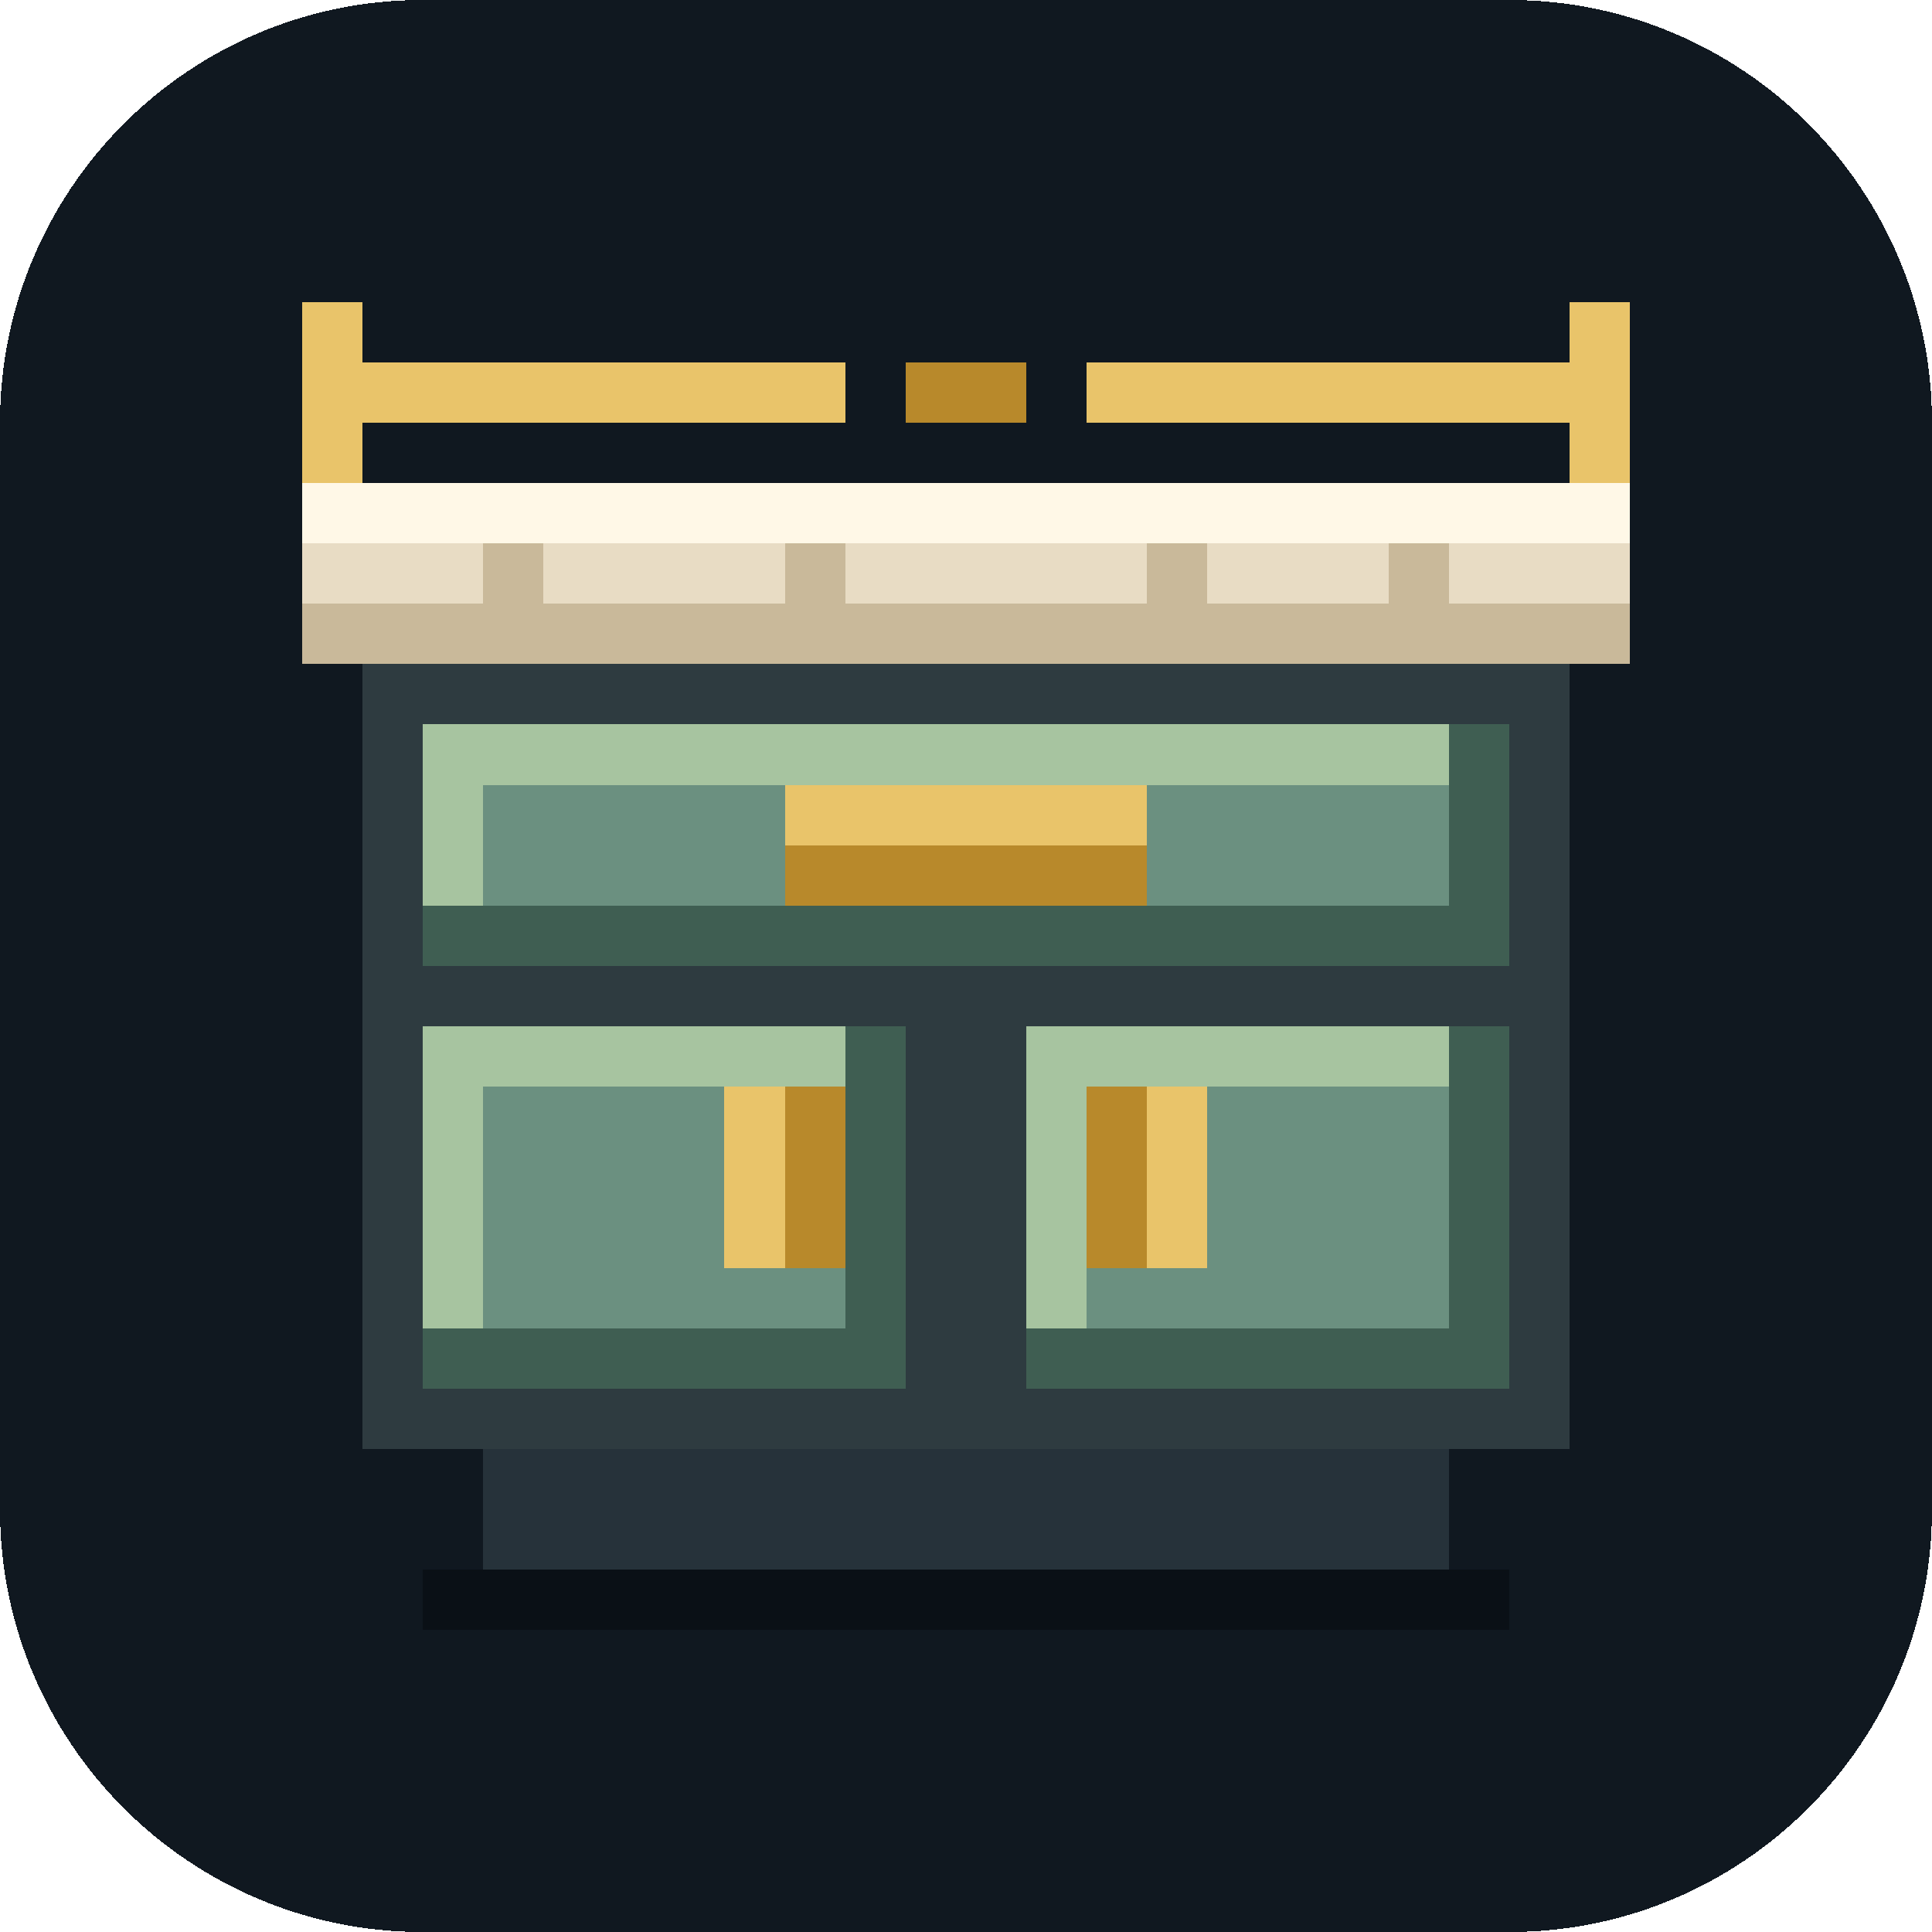
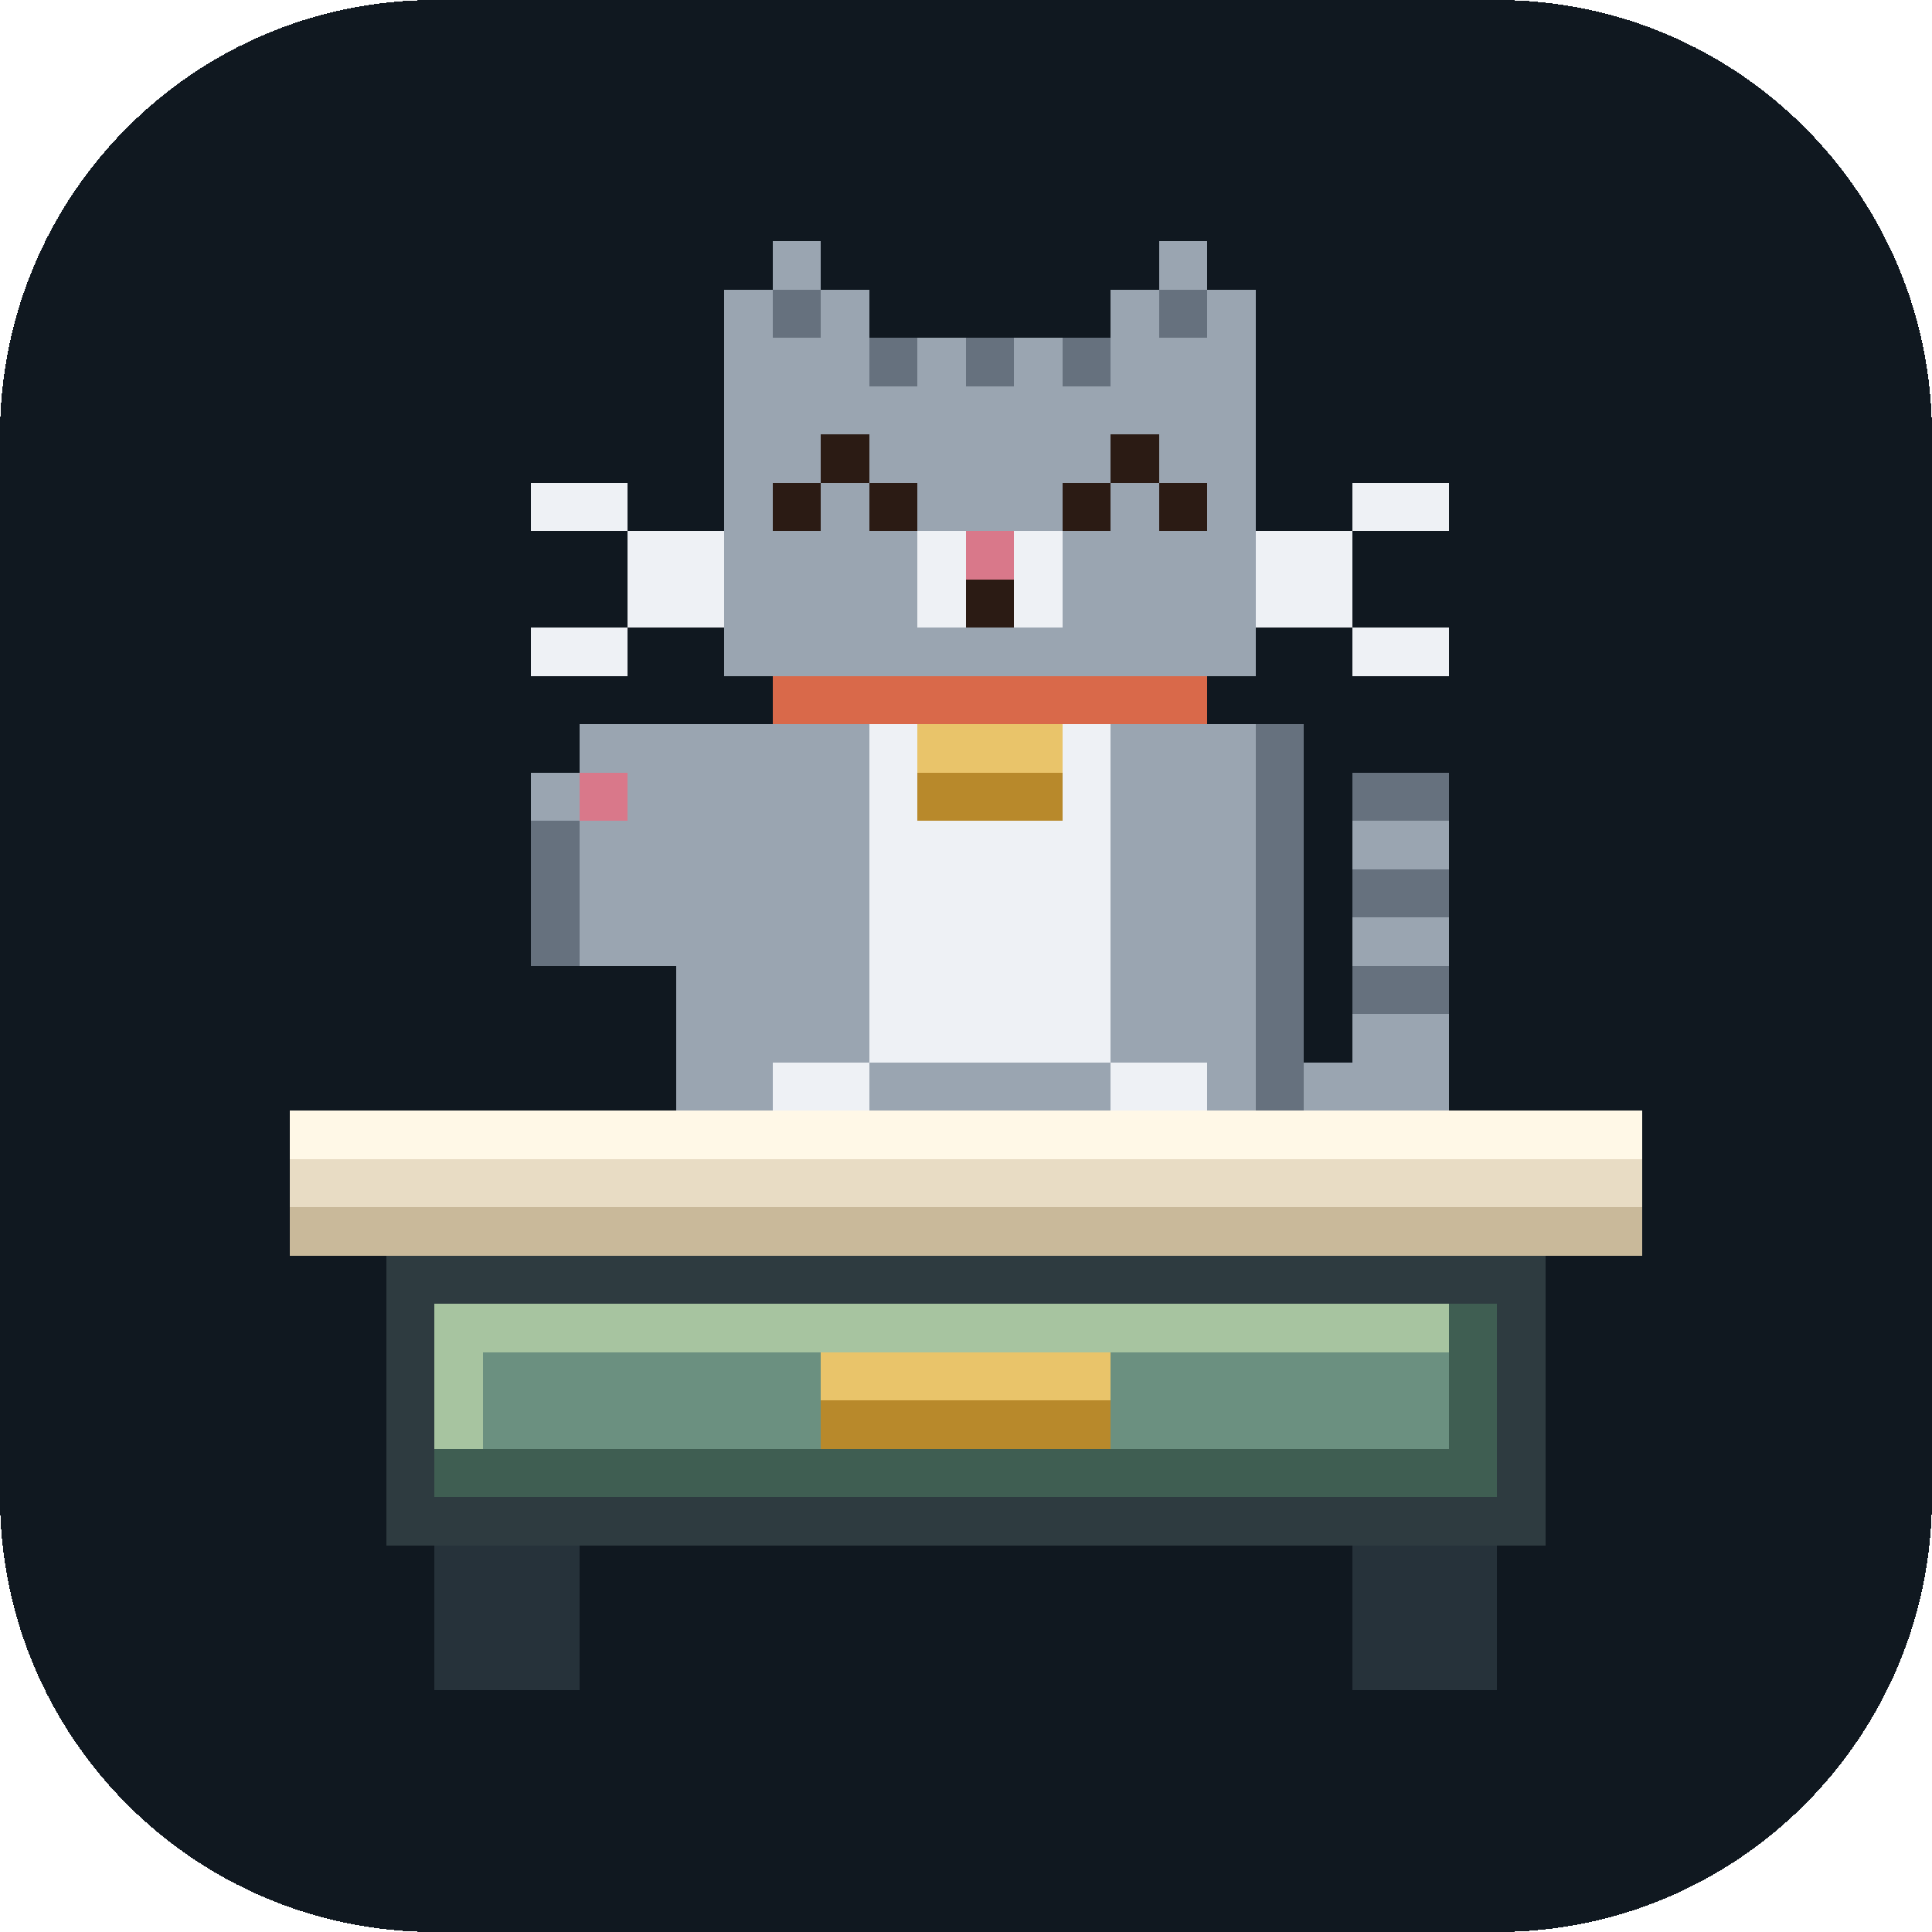
- <svg xmlns="http://www.w3.org/2000/svg" viewBox="0 0 32 32" width="512" height="512" shape-rendering="crispEdges">
-   <rect width="32" height="32" rx="7" fill="#101820" />
-   <rect x="5" y="5" width="1" height="1" fill="#E9C46A" />
-   <rect x="26" y="5" width="1" height="1" fill="#E9C46A" />
-   <rect x="5" y="6" width="9" height="1" fill="#E9C46A" />
-   <rect x="15" y="6" width="2" height="1" fill="#B8892B" />
-   <rect x="18" y="6" width="9" height="1" fill="#E9C46A" />
-   <rect x="5" y="7" width="1" height="1" fill="#E9C46A" />
-   <rect x="26" y="7" width="1" height="1" fill="#E9C46A" />
-   <rect x="5" y="8" width="22" height="1" fill="#FFF8E7" />
-   <rect x="5" y="9" width="3" height="1" fill="#E8DCC4" />
-   <rect x="8" y="9" width="1" height="1" fill="#C9B99A" />
-   <rect x="9" y="9" width="4" height="1" fill="#E8DCC4" />
-   <rect x="13" y="9" width="1" height="1" fill="#C9B99A" />
-   <rect x="14" y="9" width="5" height="1" fill="#E8DCC4" />
-   <rect x="19" y="9" width="1" height="1" fill="#C9B99A" />
-   <rect x="20" y="9" width="3" height="1" fill="#E8DCC4" />
-   <rect x="23" y="9" width="1" height="1" fill="#C9B99A" />
-   <rect x="24" y="9" width="3" height="1" fill="#E8DCC4" />
-   <rect x="5" y="10" width="22" height="1" fill="#C9B99A" />
-   <rect x="6" y="11" width="20" height="1" fill="#2E3B40" />
-   <rect x="6" y="12" width="1" height="1" fill="#2E3B40" />
-   <rect x="7" y="12" width="17" height="1" fill="#A7C4A0" />
-   <rect x="24" y="12" width="1" height="1" fill="#3F5E52" />
-   <rect x="25" y="12" width="1" height="1" fill="#2E3B40" />
-   <rect x="6" y="13" width="1" height="1" fill="#2E3B40" />
-   <rect x="7" y="13" width="1" height="1" fill="#A7C4A0" />
-   <rect x="8" y="13" width="5" height="1" fill="#6B9080" />
-   <rect x="13" y="13" width="6" height="1" fill="#E9C46A" />
-   <rect x="19" y="13" width="5" height="1" fill="#6B9080" />
-   <rect x="24" y="13" width="1" height="1" fill="#3F5E52" />
-   <rect x="25" y="13" width="1" height="1" fill="#2E3B40" />
-   <rect x="6" y="14" width="1" height="1" fill="#2E3B40" />
-   <rect x="7" y="14" width="1" height="1" fill="#A7C4A0" />
-   <rect x="8" y="14" width="5" height="1" fill="#6B9080" />
-   <rect x="13" y="14" width="6" height="1" fill="#B8892B" />
-   <rect x="19" y="14" width="5" height="1" fill="#6B9080" />
-   <rect x="24" y="14" width="1" height="1" fill="#3F5E52" />
-   <rect x="25" y="14" width="1" height="1" fill="#2E3B40" />
-   <rect x="6" y="15" width="1" height="1" fill="#2E3B40" />
-   <rect x="7" y="15" width="18" height="1" fill="#3F5E52" />
-   <rect x="25" y="15" width="1" height="1" fill="#2E3B40" />
-   <rect x="6" y="16" width="20" height="1" fill="#2E3B40" />
-   <rect x="6" y="17" width="1" height="1" fill="#2E3B40" />
-   <rect x="7" y="17" width="7" height="1" fill="#A7C4A0" />
-   <rect x="14" y="17" width="1" height="1" fill="#3F5E52" />
-   <rect x="15" y="17" width="2" height="1" fill="#2E3B40" />
-   <rect x="17" y="17" width="7" height="1" fill="#A7C4A0" />
-   <rect x="24" y="17" width="1" height="1" fill="#3F5E52" />
-   <rect x="25" y="17" width="1" height="1" fill="#2E3B40" />
-   <rect x="6" y="18" width="1" height="1" fill="#2E3B40" />
-   <rect x="7" y="18" width="1" height="1" fill="#A7C4A0" />
-   <rect x="8" y="18" width="4" height="1" fill="#6B9080" />
-   <rect x="12" y="18" width="1" height="1" fill="#E9C46A" />
-   <rect x="13" y="18" width="1" height="1" fill="#B8892B" />
-   <rect x="14" y="18" width="1" height="1" fill="#3F5E52" />
-   <rect x="15" y="18" width="2" height="1" fill="#2E3B40" />
-   <rect x="17" y="18" width="1" height="1" fill="#A7C4A0" />
-   <rect x="18" y="18" width="1" height="1" fill="#B8892B" />
-   <rect x="19" y="18" width="1" height="1" fill="#E9C46A" />
-   <rect x="20" y="18" width="4" height="1" fill="#6B9080" />
-   <rect x="24" y="18" width="1" height="1" fill="#3F5E52" />
-   <rect x="25" y="18" width="1" height="1" fill="#2E3B40" />
-   <rect x="6" y="19" width="1" height="1" fill="#2E3B40" />
-   <rect x="7" y="19" width="1" height="1" fill="#A7C4A0" />
-   <rect x="8" y="19" width="4" height="1" fill="#6B9080" />
-   <rect x="12" y="19" width="1" height="1" fill="#E9C46A" />
-   <rect x="13" y="19" width="1" height="1" fill="#B8892B" />
-   <rect x="14" y="19" width="1" height="1" fill="#3F5E52" />
-   <rect x="15" y="19" width="2" height="1" fill="#2E3B40" />
-   <rect x="17" y="19" width="1" height="1" fill="#A7C4A0" />
-   <rect x="18" y="19" width="1" height="1" fill="#B8892B" />
-   <rect x="19" y="19" width="1" height="1" fill="#E9C46A" />
-   <rect x="20" y="19" width="4" height="1" fill="#6B9080" />
-   <rect x="24" y="19" width="1" height="1" fill="#3F5E52" />
-   <rect x="25" y="19" width="1" height="1" fill="#2E3B40" />
-   <rect x="6" y="20" width="1" height="1" fill="#2E3B40" />
-   <rect x="7" y="20" width="1" height="1" fill="#A7C4A0" />
-   <rect x="8" y="20" width="4" height="1" fill="#6B9080" />
-   <rect x="12" y="20" width="1" height="1" fill="#E9C46A" />
-   <rect x="13" y="20" width="1" height="1" fill="#B8892B" />
-   <rect x="14" y="20" width="1" height="1" fill="#3F5E52" />
-   <rect x="15" y="20" width="2" height="1" fill="#2E3B40" />
-   <rect x="17" y="20" width="1" height="1" fill="#A7C4A0" />
-   <rect x="18" y="20" width="1" height="1" fill="#B8892B" />
-   <rect x="19" y="20" width="1" height="1" fill="#E9C46A" />
-   <rect x="20" y="20" width="4" height="1" fill="#6B9080" />
-   <rect x="24" y="20" width="1" height="1" fill="#3F5E52" />
-   <rect x="25" y="20" width="1" height="1" fill="#2E3B40" />
-   <rect x="6" y="21" width="1" height="1" fill="#2E3B40" />
-   <rect x="7" y="21" width="1" height="1" fill="#A7C4A0" />
-   <rect x="8" y="21" width="6" height="1" fill="#6B9080" />
-   <rect x="14" y="21" width="1" height="1" fill="#3F5E52" />
-   <rect x="15" y="21" width="2" height="1" fill="#2E3B40" />
-   <rect x="17" y="21" width="1" height="1" fill="#A7C4A0" />
-   <rect x="18" y="21" width="6" height="1" fill="#6B9080" />
-   <rect x="24" y="21" width="1" height="1" fill="#3F5E52" />
-   <rect x="25" y="21" width="1" height="1" fill="#2E3B40" />
-   <rect x="6" y="22" width="1" height="1" fill="#2E3B40" />
-   <rect x="7" y="22" width="8" height="1" fill="#3F5E52" />
-   <rect x="15" y="22" width="2" height="1" fill="#2E3B40" />
-   <rect x="17" y="22" width="8" height="1" fill="#3F5E52" />
-   <rect x="25" y="22" width="1" height="1" fill="#2E3B40" />
-   <rect x="6" y="23" width="20" height="1" fill="#2E3B40" />
-   <rect x="8" y="24" width="16" height="1" fill="#26323A" />
-   <rect x="8" y="25" width="16" height="1" fill="#26323A" />
-   <rect x="7" y="26" width="18" height="1" fill="#0A1016" />
+ <svg xmlns="http://www.w3.org/2000/svg" viewBox="0 0 40 40" width="512" height="512" shape-rendering="crispEdges">
+   <rect width="40" height="40" rx="9" fill="#101820" />
+   <rect x="16" y="5" width="1" height="1" fill="#9AA5B1" />
+   <rect x="24" y="5" width="1" height="1" fill="#9AA5B1" />
+   <rect x="15" y="6" width="1" height="1" fill="#9AA5B1" />
+   <rect x="16" y="6" width="1" height="1" fill="#66717E" />
+   <rect x="17" y="6" width="1" height="1" fill="#9AA5B1" />
+   <rect x="23" y="6" width="1" height="1" fill="#9AA5B1" />
+   <rect x="24" y="6" width="1" height="1" fill="#66717E" />
+   <rect x="25" y="6" width="1" height="1" fill="#9AA5B1" />
+   <rect x="15" y="7" width="3" height="1" fill="#9AA5B1" />
+   <rect x="18" y="7" width="1" height="1" fill="#66717E" />
+   <rect x="19" y="7" width="1" height="1" fill="#9AA5B1" />
+   <rect x="20" y="7" width="1" height="1" fill="#66717E" />
+   <rect x="21" y="7" width="1" height="1" fill="#9AA5B1" />
+   <rect x="22" y="7" width="1" height="1" fill="#66717E" />
+   <rect x="23" y="7" width="3" height="1" fill="#9AA5B1" />
+   <rect x="15" y="8" width="11" height="1" fill="#9AA5B1" />
+   <rect x="15" y="9" width="2" height="1" fill="#9AA5B1" />
+   <rect x="17" y="9" width="1" height="1" fill="#2B1B14" />
+   <rect x="18" y="9" width="5" height="1" fill="#9AA5B1" />
+   <rect x="23" y="9" width="1" height="1" fill="#2B1B14" />
+   <rect x="24" y="9" width="2" height="1" fill="#9AA5B1" />
+   <rect x="11" y="10" width="2" height="1" fill="#EEF1F5" />
+   <rect x="15" y="10" width="1" height="1" fill="#9AA5B1" />
+   <rect x="16" y="10" width="1" height="1" fill="#2B1B14" />
+   <rect x="17" y="10" width="1" height="1" fill="#9AA5B1" />
+   <rect x="18" y="10" width="1" height="1" fill="#2B1B14" />
+   <rect x="19" y="10" width="3" height="1" fill="#9AA5B1" />
+   <rect x="22" y="10" width="1" height="1" fill="#2B1B14" />
+   <rect x="23" y="10" width="1" height="1" fill="#9AA5B1" />
+   <rect x="24" y="10" width="1" height="1" fill="#2B1B14" />
+   <rect x="25" y="10" width="1" height="1" fill="#9AA5B1" />
+   <rect x="28" y="10" width="2" height="1" fill="#EEF1F5" />
+   <rect x="13" y="11" width="2" height="1" fill="#EEF1F5" />
+   <rect x="15" y="11" width="4" height="1" fill="#9AA5B1" />
+   <rect x="19" y="11" width="1" height="1" fill="#EEF1F5" />
+   <rect x="20" y="11" width="1" height="1" fill="#D9788A" />
+   <rect x="21" y="11" width="1" height="1" fill="#EEF1F5" />
+   <rect x="22" y="11" width="4" height="1" fill="#9AA5B1" />
+   <rect x="26" y="11" width="2" height="1" fill="#EEF1F5" />
+   <rect x="13" y="12" width="2" height="1" fill="#EEF1F5" />
+   <rect x="15" y="12" width="4" height="1" fill="#9AA5B1" />
+   <rect x="19" y="12" width="1" height="1" fill="#EEF1F5" />
+   <rect x="20" y="12" width="1" height="1" fill="#2B1B14" />
+   <rect x="21" y="12" width="1" height="1" fill="#EEF1F5" />
+   <rect x="22" y="12" width="4" height="1" fill="#9AA5B1" />
+   <rect x="26" y="12" width="2" height="1" fill="#EEF1F5" />
+   <rect x="11" y="13" width="2" height="1" fill="#EEF1F5" />
+   <rect x="15" y="13" width="11" height="1" fill="#9AA5B1" />
+   <rect x="28" y="13" width="2" height="1" fill="#EEF1F5" />
+   <rect x="16" y="14" width="9" height="1" fill="#D9694A" />
+   <rect x="12" y="15" width="6" height="1" fill="#9AA5B1" />
+   <rect x="18" y="15" width="1" height="1" fill="#EEF1F5" />
+   <rect x="19" y="15" width="3" height="1" fill="#E9C46A" />
+   <rect x="22" y="15" width="1" height="1" fill="#EEF1F5" />
+   <rect x="23" y="15" width="3" height="1" fill="#9AA5B1" />
+   <rect x="26" y="15" width="1" height="1" fill="#66717E" />
+   <rect x="11" y="16" width="1" height="1" fill="#9AA5B1" />
+   <rect x="12" y="16" width="1" height="1" fill="#D9788A" />
+   <rect x="13" y="16" width="5" height="1" fill="#9AA5B1" />
+   <rect x="18" y="16" width="1" height="1" fill="#EEF1F5" />
+   <rect x="19" y="16" width="3" height="1" fill="#B8892B" />
+   <rect x="22" y="16" width="1" height="1" fill="#EEF1F5" />
+   <rect x="23" y="16" width="3" height="1" fill="#9AA5B1" />
+   <rect x="26" y="16" width="1" height="1" fill="#66717E" />
+   <rect x="28" y="16" width="2" height="1" fill="#66717E" />
+   <rect x="11" y="17" width="1" height="1" fill="#66717E" />
+   <rect x="12" y="17" width="6" height="1" fill="#9AA5B1" />
+   <rect x="18" y="17" width="5" height="1" fill="#EEF1F5" />
+   <rect x="23" y="17" width="3" height="1" fill="#9AA5B1" />
+   <rect x="26" y="17" width="1" height="1" fill="#66717E" />
+   <rect x="28" y="17" width="2" height="1" fill="#9AA5B1" />
+   <rect x="11" y="18" width="1" height="1" fill="#66717E" />
+   <rect x="12" y="18" width="6" height="1" fill="#9AA5B1" />
+   <rect x="18" y="18" width="5" height="1" fill="#EEF1F5" />
+   <rect x="23" y="18" width="3" height="1" fill="#9AA5B1" />
+   <rect x="26" y="18" width="1" height="1" fill="#66717E" />
+   <rect x="28" y="18" width="2" height="1" fill="#66717E" />
+   <rect x="11" y="19" width="1" height="1" fill="#66717E" />
+   <rect x="12" y="19" width="6" height="1" fill="#9AA5B1" />
+   <rect x="18" y="19" width="5" height="1" fill="#EEF1F5" />
+   <rect x="23" y="19" width="3" height="1" fill="#9AA5B1" />
+   <rect x="26" y="19" width="1" height="1" fill="#66717E" />
+   <rect x="28" y="19" width="2" height="1" fill="#9AA5B1" />
+   <rect x="14" y="20" width="4" height="1" fill="#9AA5B1" />
+   <rect x="18" y="20" width="5" height="1" fill="#EEF1F5" />
+   <rect x="23" y="20" width="3" height="1" fill="#9AA5B1" />
+   <rect x="26" y="20" width="1" height="1" fill="#66717E" />
+   <rect x="28" y="20" width="2" height="1" fill="#66717E" />
+   <rect x="14" y="21" width="4" height="1" fill="#9AA5B1" />
+   <rect x="18" y="21" width="5" height="1" fill="#EEF1F5" />
+   <rect x="23" y="21" width="3" height="1" fill="#9AA5B1" />
+   <rect x="26" y="21" width="1" height="1" fill="#66717E" />
+   <rect x="28" y="21" width="2" height="1" fill="#9AA5B1" />
+   <rect x="14" y="22" width="2" height="1" fill="#9AA5B1" />
+   <rect x="16" y="22" width="2" height="1" fill="#EEF1F5" />
+   <rect x="18" y="22" width="5" height="1" fill="#9AA5B1" />
+   <rect x="23" y="22" width="2" height="1" fill="#EEF1F5" />
+   <rect x="25" y="22" width="1" height="1" fill="#9AA5B1" />
+   <rect x="26" y="22" width="1" height="1" fill="#66717E" />
+   <rect x="27" y="22" width="3" height="1" fill="#9AA5B1" />
+   <rect x="6" y="23" width="28" height="1" fill="#FFF8E7" />
+   <rect x="6" y="24" width="28" height="1" fill="#E8DCC4" />
+   <rect x="6" y="25" width="28" height="1" fill="#C9B99A" />
+   <rect x="8" y="26" width="24" height="1" fill="#2E3B40" />
+   <rect x="8" y="27" width="1" height="1" fill="#2E3B40" />
+   <rect x="9" y="27" width="21" height="1" fill="#A7C4A0" />
+   <rect x="30" y="27" width="1" height="1" fill="#3F5E52" />
+   <rect x="31" y="27" width="1" height="1" fill="#2E3B40" />
+   <rect x="8" y="28" width="1" height="1" fill="#2E3B40" />
+   <rect x="9" y="28" width="1" height="1" fill="#A7C4A0" />
+   <rect x="10" y="28" width="7" height="1" fill="#6B9080" />
+   <rect x="17" y="28" width="6" height="1" fill="#E9C46A" />
+   <rect x="23" y="28" width="7" height="1" fill="#6B9080" />
+   <rect x="30" y="28" width="1" height="1" fill="#3F5E52" />
+   <rect x="31" y="28" width="1" height="1" fill="#2E3B40" />
+   <rect x="8" y="29" width="1" height="1" fill="#2E3B40" />
+   <rect x="9" y="29" width="1" height="1" fill="#A7C4A0" />
+   <rect x="10" y="29" width="7" height="1" fill="#6B9080" />
+   <rect x="17" y="29" width="6" height="1" fill="#B8892B" />
+   <rect x="23" y="29" width="7" height="1" fill="#6B9080" />
+   <rect x="30" y="29" width="1" height="1" fill="#3F5E52" />
+   <rect x="31" y="29" width="1" height="1" fill="#2E3B40" />
+   <rect x="8" y="30" width="1" height="1" fill="#2E3B40" />
+   <rect x="9" y="30" width="22" height="1" fill="#3F5E52" />
+   <rect x="31" y="30" width="1" height="1" fill="#2E3B40" />
+   <rect x="8" y="31" width="24" height="1" fill="#2E3B40" />
+   <rect x="9" y="32" width="3" height="1" fill="#26323A" />
+   <rect x="28" y="32" width="3" height="1" fill="#26323A" />
+   <rect x="9" y="33" width="3" height="1" fill="#26323A" />
+   <rect x="28" y="33" width="3" height="1" fill="#26323A" />
+   <rect x="9" y="34" width="3" height="1" fill="#26323A" />
+   <rect x="28" y="34" width="3" height="1" fill="#26323A" />
</svg>
